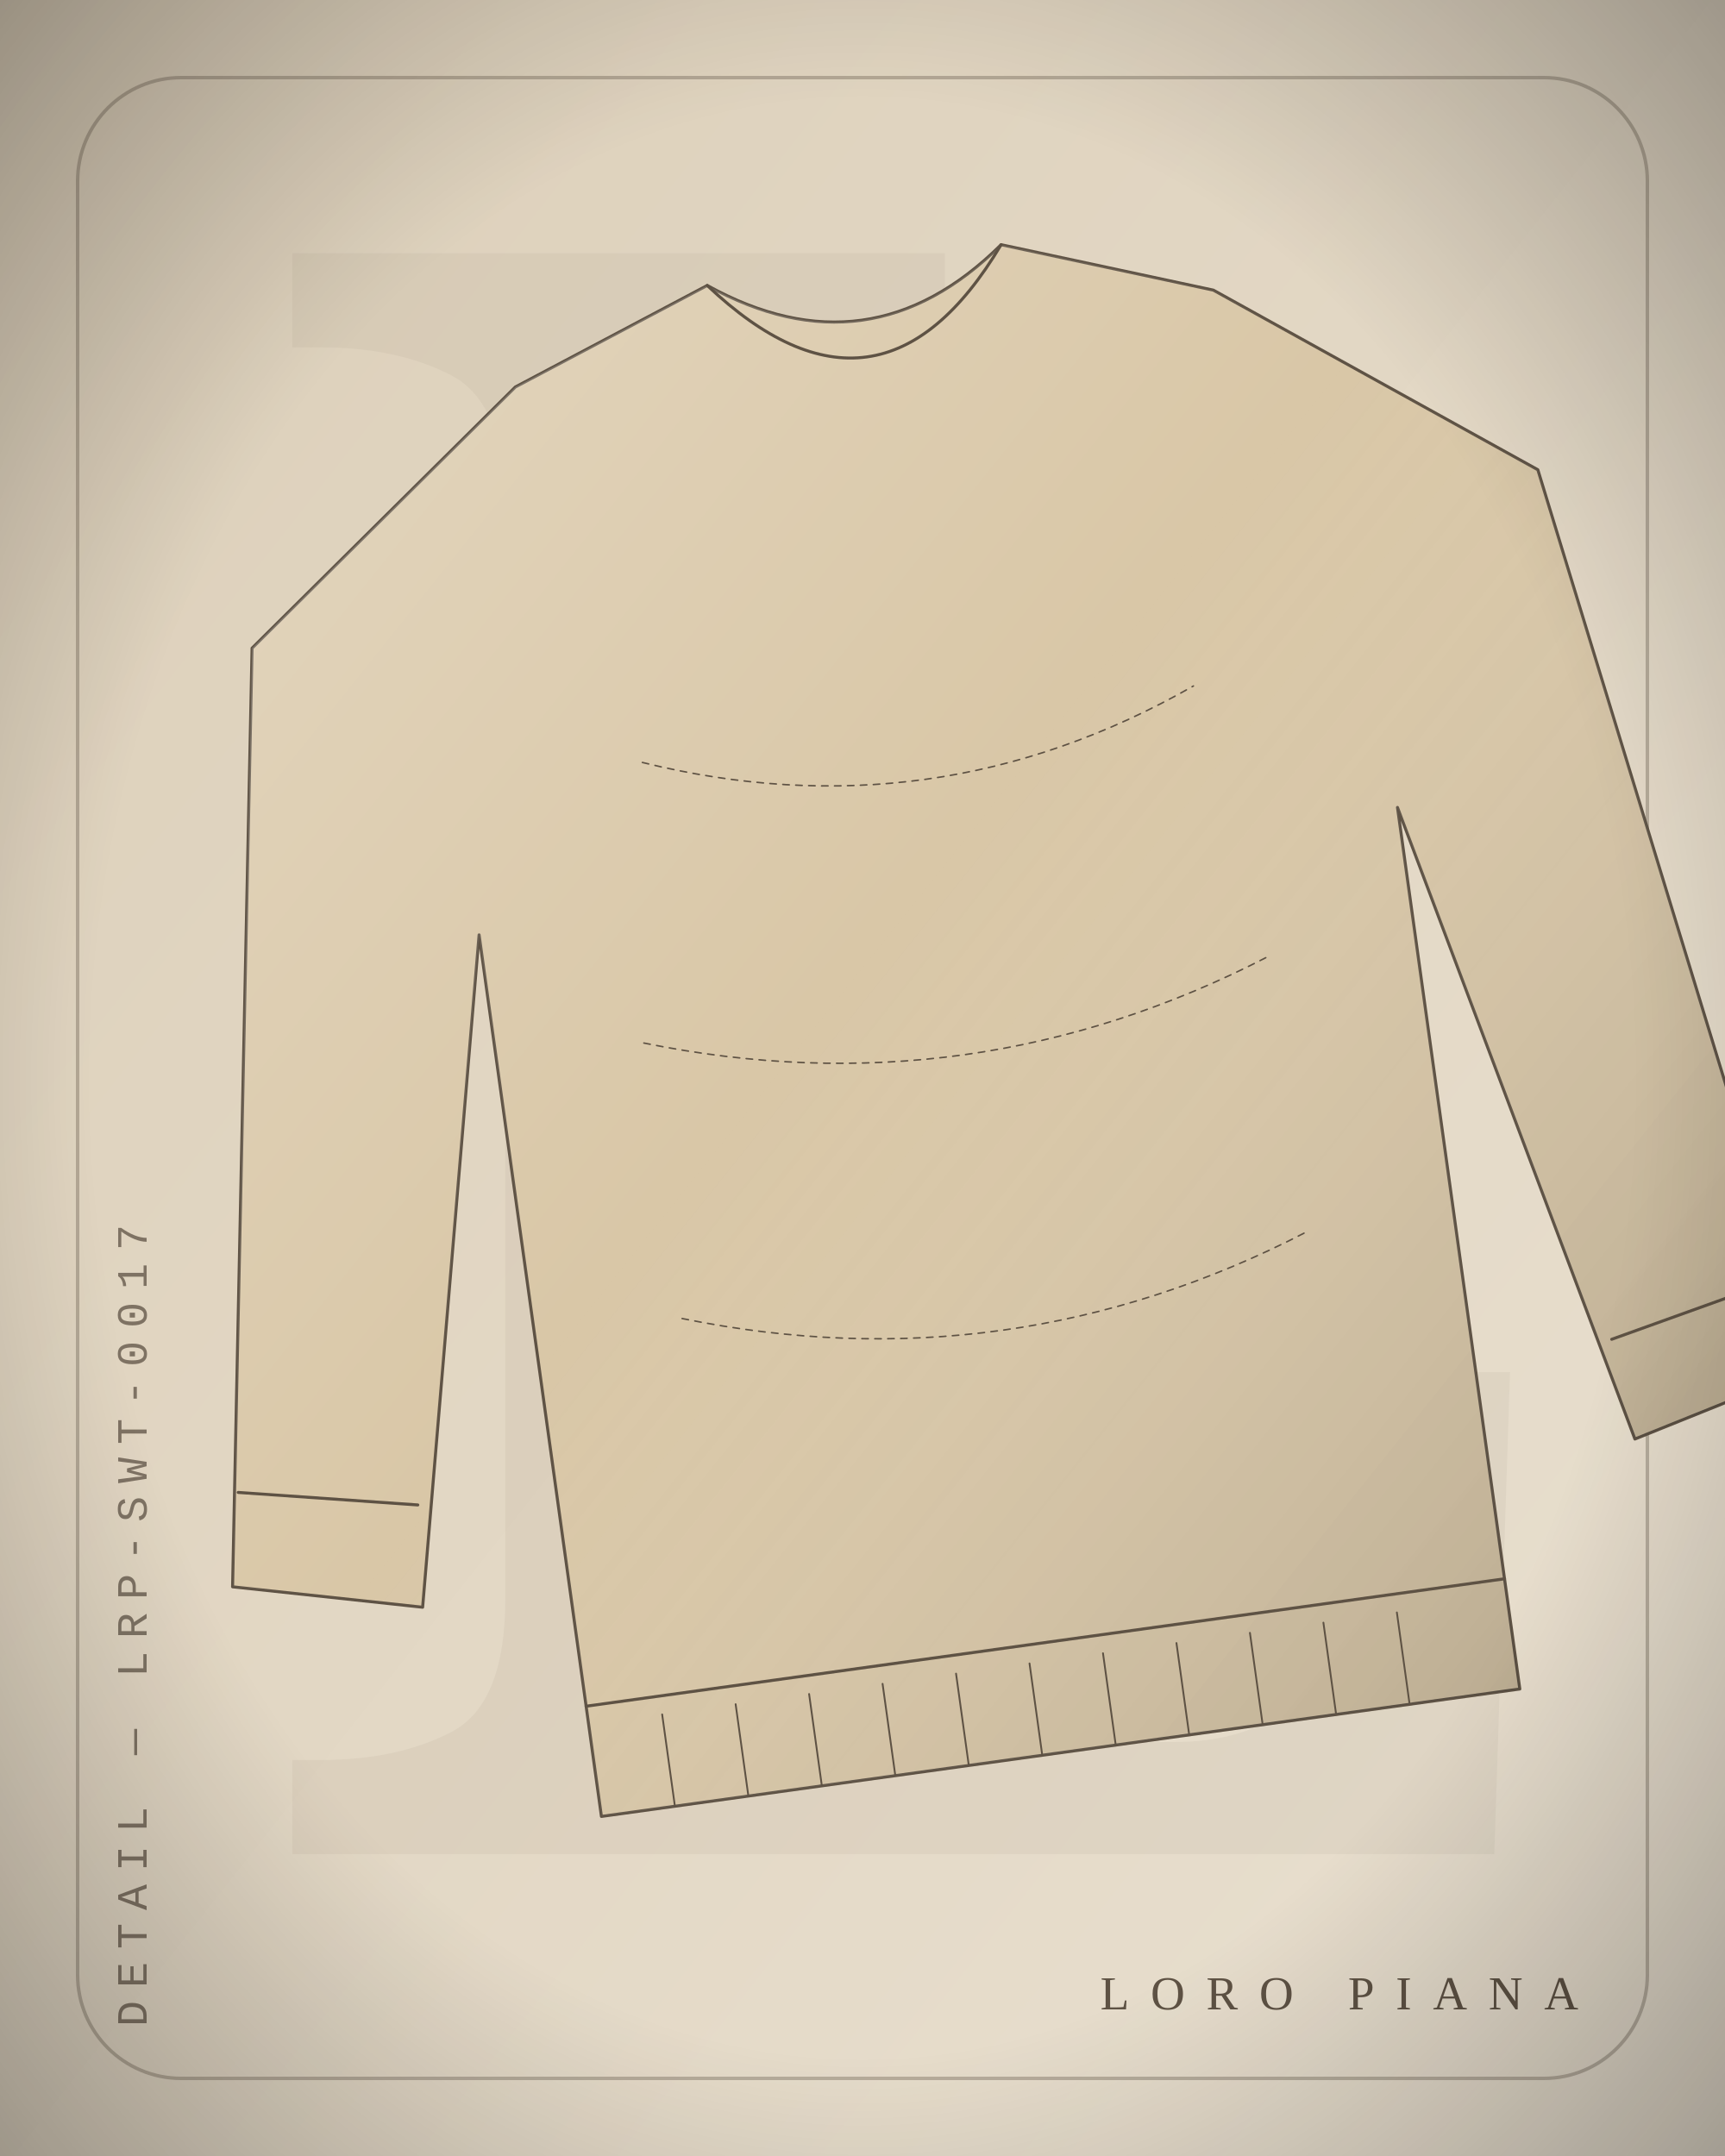
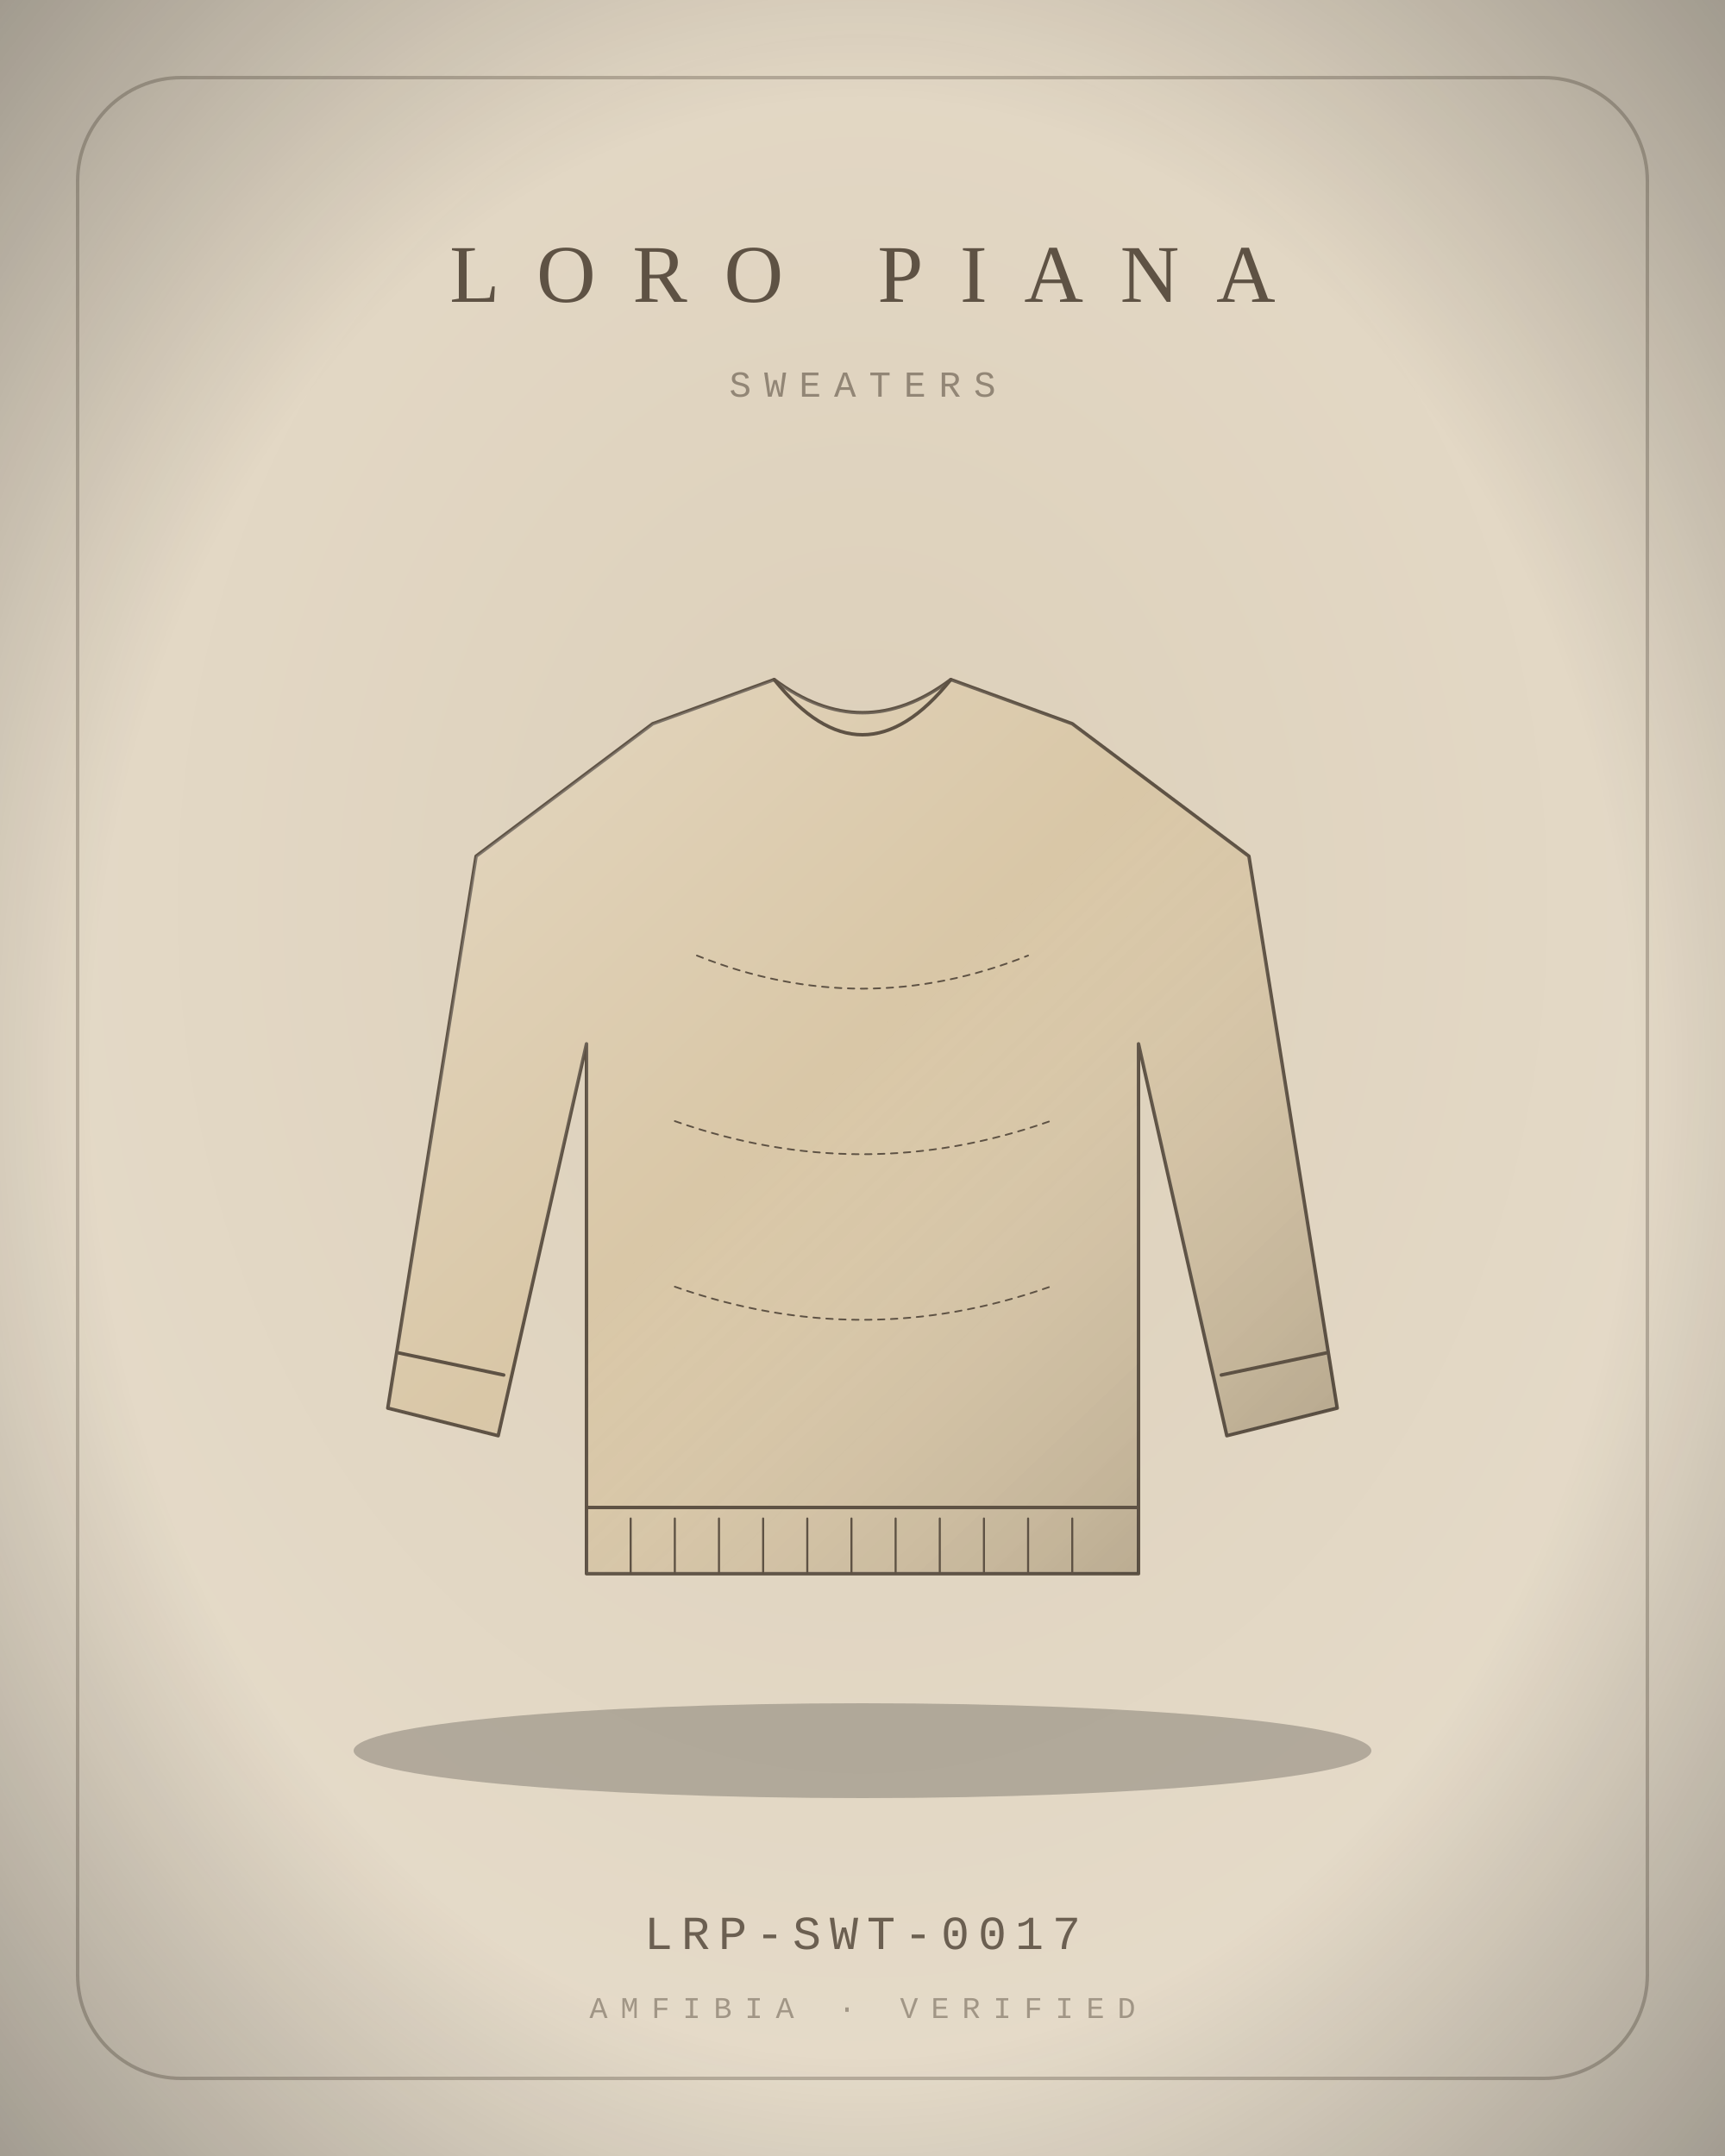
<svg xmlns="http://www.w3.org/2000/svg" viewBox="0 0 400 500" width="800" height="1000">
  <defs>
    <radialGradient id="bg" cx="50%" cy="42%" r="80%">
      <stop offset="0" stop-color="#DCCFB9" />
      <stop offset="1" stop-color="#E9E0D0" />
    </radialGradient>
    <linearGradient id="bgd" x1="0" y1="0" x2="1" y2="1">
      <stop offset="0" stop-color="#DCCFB9" />
      <stop offset="1" stop-color="#E9E0D0" />
    </linearGradient>
    <linearGradient id="sheen" x1="0" y1="0" x2="1" y2="1">
      <stop offset="0" stop-color="#fff" stop-opacity=".30" />
      <stop offset=".45" stop-color="#fff" stop-opacity="0" />
      <stop offset="1" stop-color="#000" stop-opacity=".22" />
    </linearGradient>
    <linearGradient id="multi" x1="0" y1="0" x2="1" y2="1">
      <stop offset="0" stop-color="#B3122E" />
      <stop offset=".35" stop-color="#C9A227" />
      <stop offset=".7" stop-color="#2F5D46" />
      <stop offset="1" stop-color="#3557A0" />
    </linearGradient>
    <radialGradient id="vig" cx="50%" cy="50%" r="75%">
      <stop offset=".6" stop-color="#000" stop-opacity="0" />
      <stop offset="1" stop-color="#000" stop-opacity=".35" />
    </radialGradient>
  </defs>
-   <rect width="400" height="500" fill="url(#bgd)" />
-   <text x="210" y="430" text-anchor="middle" font-family="Georgia, serif" font-size="520" fill="#5E5244" opacity="0.06">L</text>
+   <rect width="400" height="500" fill="url(#bg)" />
  <rect x="18" y="18" width="364" height="464" rx="24" fill="none" stroke="#5E5244" stroke-width="0.8" opacity="0.35" />
-   <g transform="rotate(-7.9 200 250) translate(9 20) scale(2.15)">
-     <path d="M62 28 L84 20 Q100 32 116 20 L138 28 L170 52 L186 152 L166 157 L150 86 L150 182 L50 182 L50 86 L34 157 L14 152 L30 52 Z" fill="#D9C7A7" stroke="#5E5244" stroke-width="1.4" stroke-linejoin="round" stroke-linecap="round" vector-effect="non-scaling-stroke" />
+   <ellipse cx="200" cy="406" rx="118" ry="11" fill="#000" opacity="0.22" />
+   <g transform="translate(72 132) scale(1.28)">
+     <path d="M62 28 L84 20 Q100 32 116 20 L138 28 L170 52 L186 152 L166 157 L150 86 L150 182 L50 182 L50 86 L34 157 L14 152 L30 52 Z" fill="#D9C7A7" stroke="#5E5244" stroke-width="1.6" stroke-linejoin="round" stroke-linecap="round" vector-effect="non-scaling-stroke" />
    <path d="M62 28 L84 20 Q100 32 116 20 L138 28 L170 52 L186 152 L166 157 L150 86 L150 182 L50 182 L50 86 L34 157 L14 152 L30 52 Z" fill="url(#sheen)" stroke="none" />
-     <path d="M84 20 Q100 40 116 20" fill="none" stroke="#5E5244" stroke-width="1.4" stroke-linejoin="round" stroke-linecap="round" vector-effect="non-scaling-stroke" />
-     <path d="M50 170 L150 170 M16 142 L35 146 M184 142 L165 146" fill="none" stroke="#5E5244" stroke-width="1.4" stroke-linejoin="round" stroke-linecap="round" vector-effect="non-scaling-stroke" />
-     <path d="M58 172 L58 182 M66 172 L66 182 M74 172 L74 182 M82 172 L82 182 M90 172 L90 182 M98 172 L98 182 M106 172 L106 182 M114 172 L114 182 M122 172 L122 182 M130 172 L130 182 M138 172 L138 182" fill="none" stroke="#5E5244" stroke-width="0.84" stroke-linejoin="round" stroke-linecap="round" vector-effect="non-scaling-stroke" />
-     <path d="M70 70 Q100 82 130 70 M66 100 Q100 112 134 100 M66 130 Q100 142 134 130" fill="none" stroke="#5E5244" stroke-width="0.7" stroke-dasharray="3 3" stroke-linejoin="round" stroke-linecap="round" vector-effect="non-scaling-stroke" />
-   </g>
-   <g transform="translate(34 470) rotate(-90)">
-     <text x="0" y="0" text-anchor="start" font-family="'Courier New', Courier, monospace" font-size="10" letter-spacing="3" fill="#5E5244" opacity="0.75">DETAIL — LRP-SWT-0017</text>
+     <path d="M84 20 Q100 40 116 20" fill="none" stroke="#5E5244" stroke-width="1.6" stroke-linejoin="round" stroke-linecap="round" vector-effect="non-scaling-stroke" />
+     <path d="M50 170 L150 170 M16 142 L35 146 M184 142 L165 146" fill="none" stroke="#5E5244" stroke-width="1.6" stroke-linejoin="round" stroke-linecap="round" vector-effect="non-scaling-stroke" />
+     <path d="M58 172 L58 182 M66 172 L66 182 M74 172 L74 182 M82 172 L82 182 M90 172 L90 182 M98 172 L98 182 M106 172 L106 182 M114 172 L114 182 M122 172 L122 182 M130 172 L130 182 M138 172 L138 182" fill="none" stroke="#5E5244" stroke-width="0.96" stroke-linejoin="round" stroke-linecap="round" vector-effect="non-scaling-stroke" />
+     <path d="M70 70 Q100 82 130 70 M66 100 Q100 112 134 100 M66 130 Q100 142 134 130" fill="none" stroke="#5E5244" stroke-width="0.8" stroke-dasharray="3 3" stroke-linejoin="round" stroke-linecap="round" vector-effect="non-scaling-stroke" />
  </g>
  <g>
-     <text x="366" y="466" text-anchor="end" font-size="11" fill="#5E5244" font-family="Georgia, 'Times New Roman', serif" font-weight="400" letter-spacing="4.95">LORO PIANA</text>
+     <text x="200" y="70" text-anchor="middle" font-size="19" fill="#5E5244" font-family="Georgia, 'Times New Roman', serif" font-weight="400" letter-spacing="8.55">LORO PIANA</text>
  </g>
+   <text x="200" y="92" text-anchor="middle" font-family="'Courier New', Courier, monospace" font-size="8.5" letter-spacing="3" fill="#5E5244" opacity="0.6">SWEATERS</text>
+   <text x="200" y="452" text-anchor="middle" font-family="'Courier New', Courier, monospace" font-size="11" letter-spacing="2" fill="#5E5244" opacity="0.9">LRP-SWT-0017</text>
+   <text x="200" y="468" text-anchor="middle" font-family="'Courier New', Courier, monospace" font-size="7" letter-spacing="3" fill="#5E5244" opacity="0.5">AMFIBIA · VERIFIED</text>
  <rect width="400" height="500" fill="url(#vig)" />
</svg>
